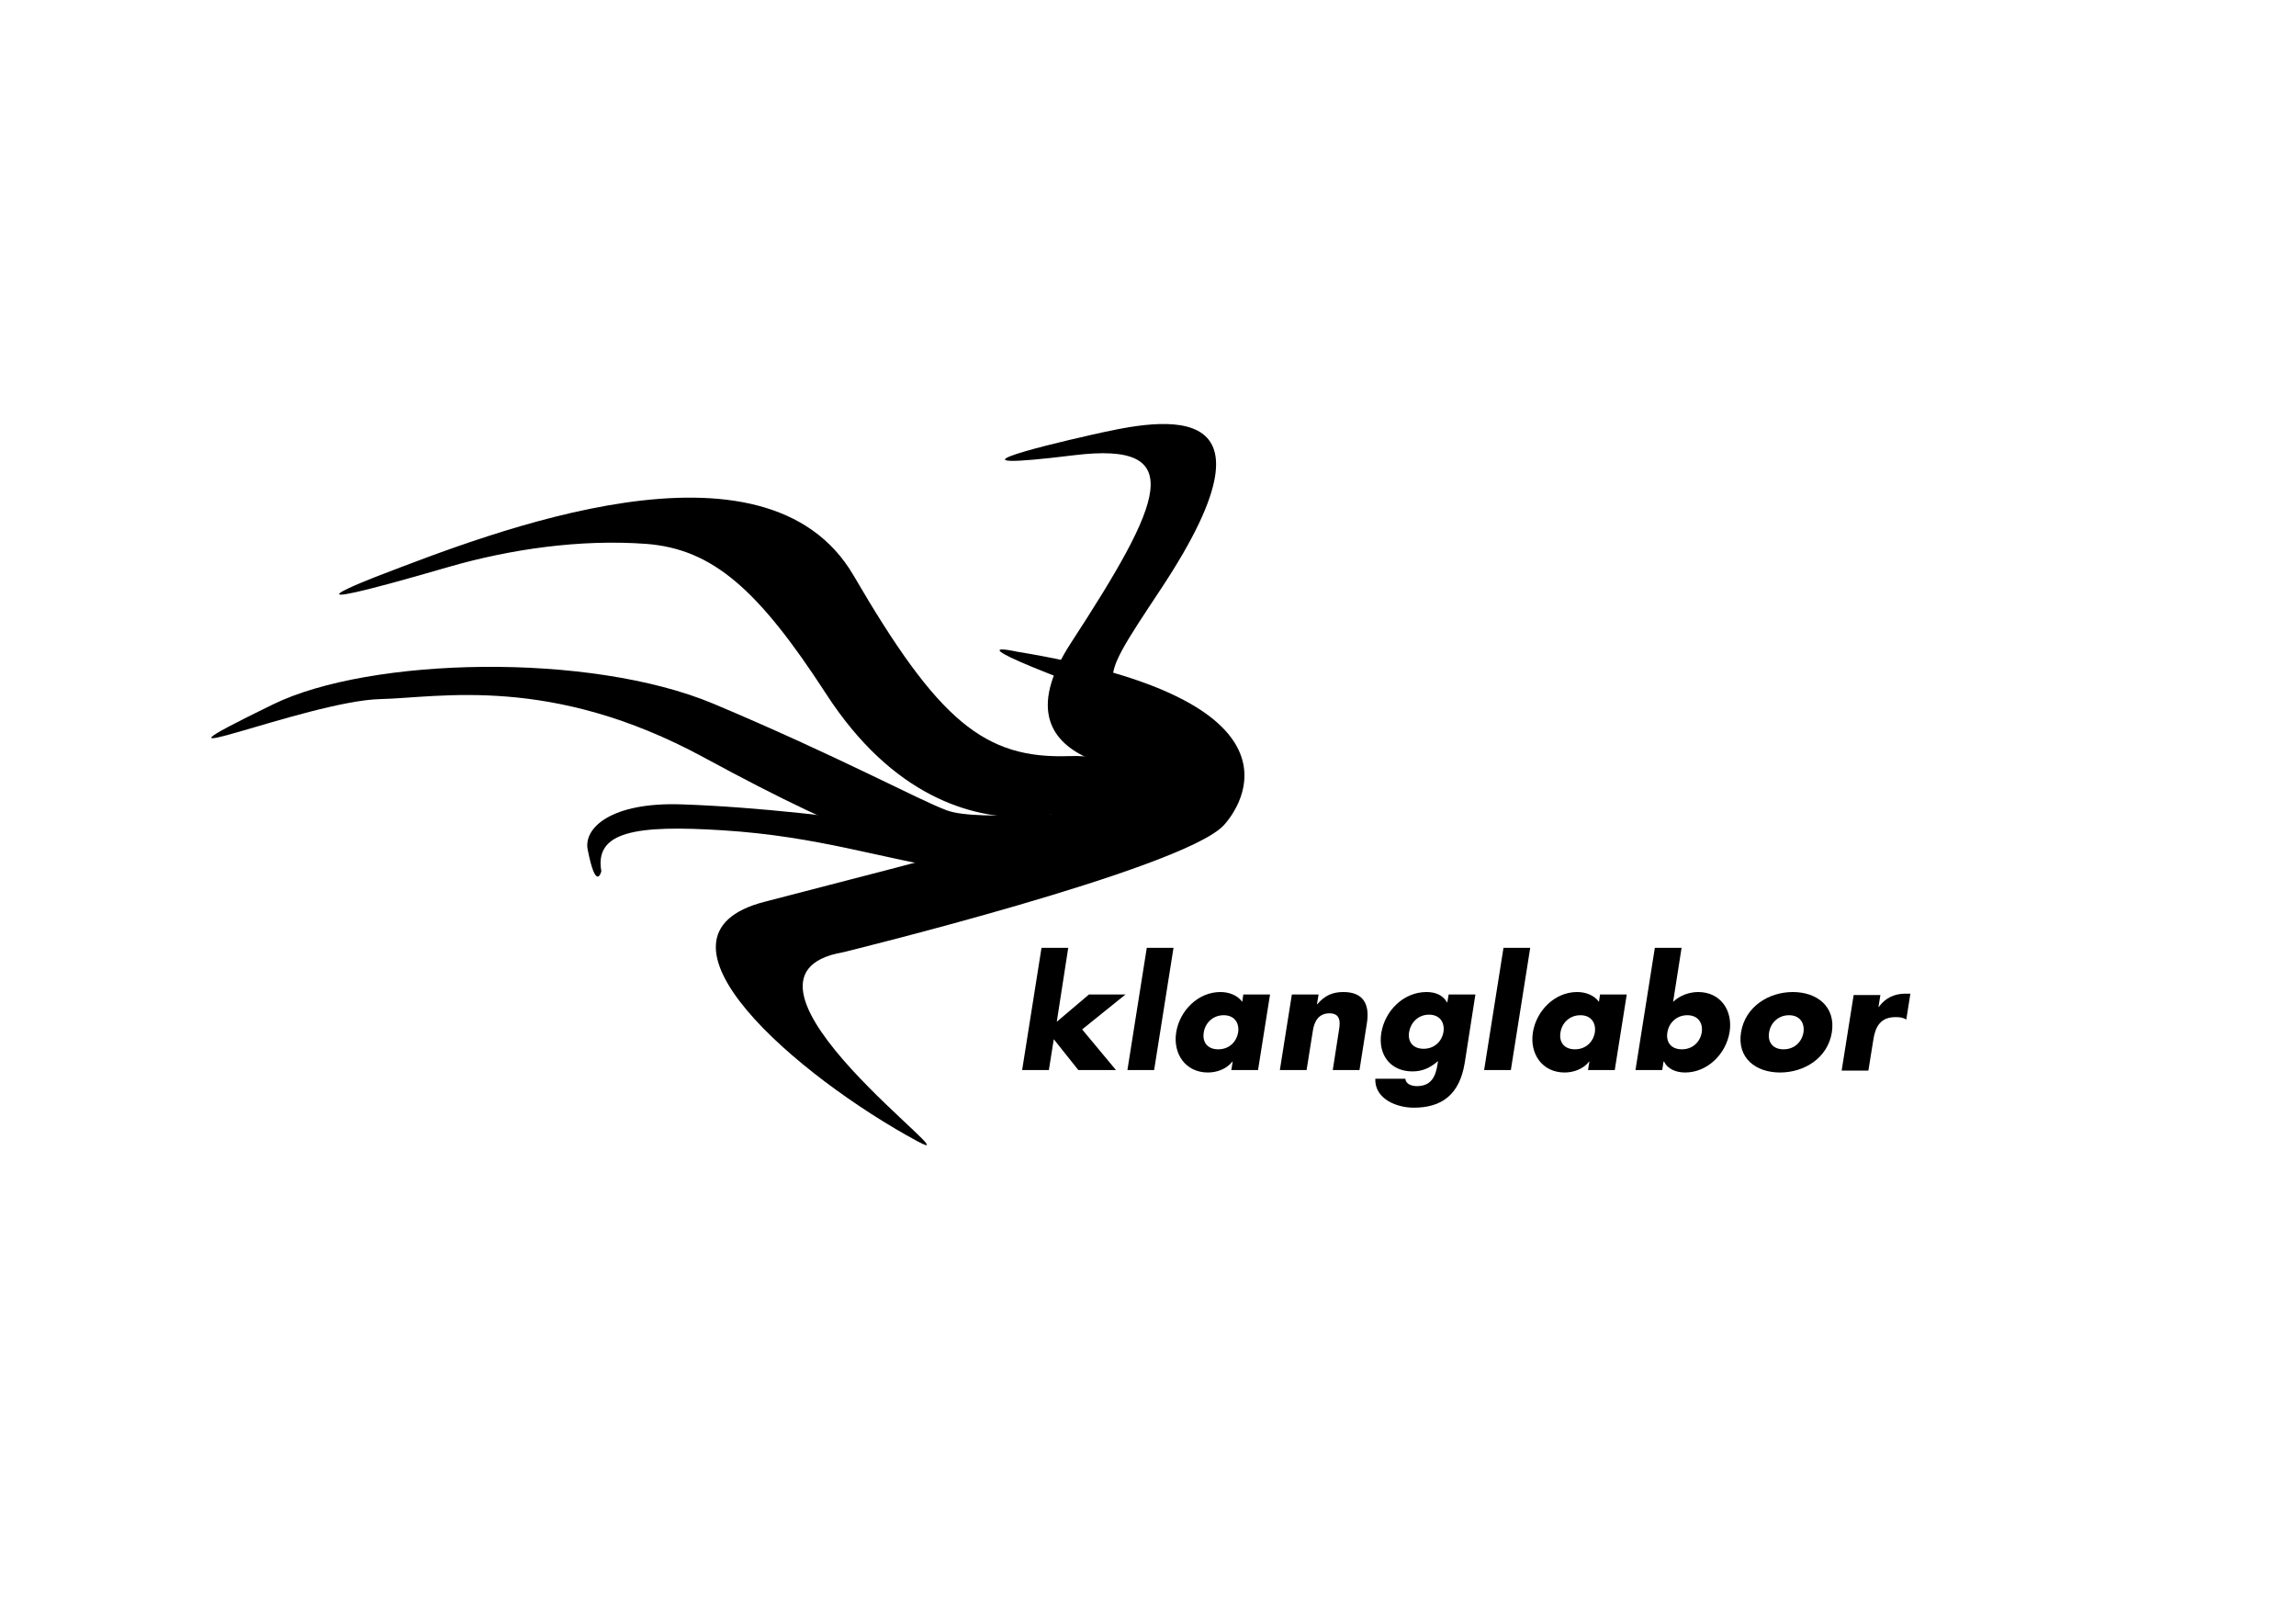
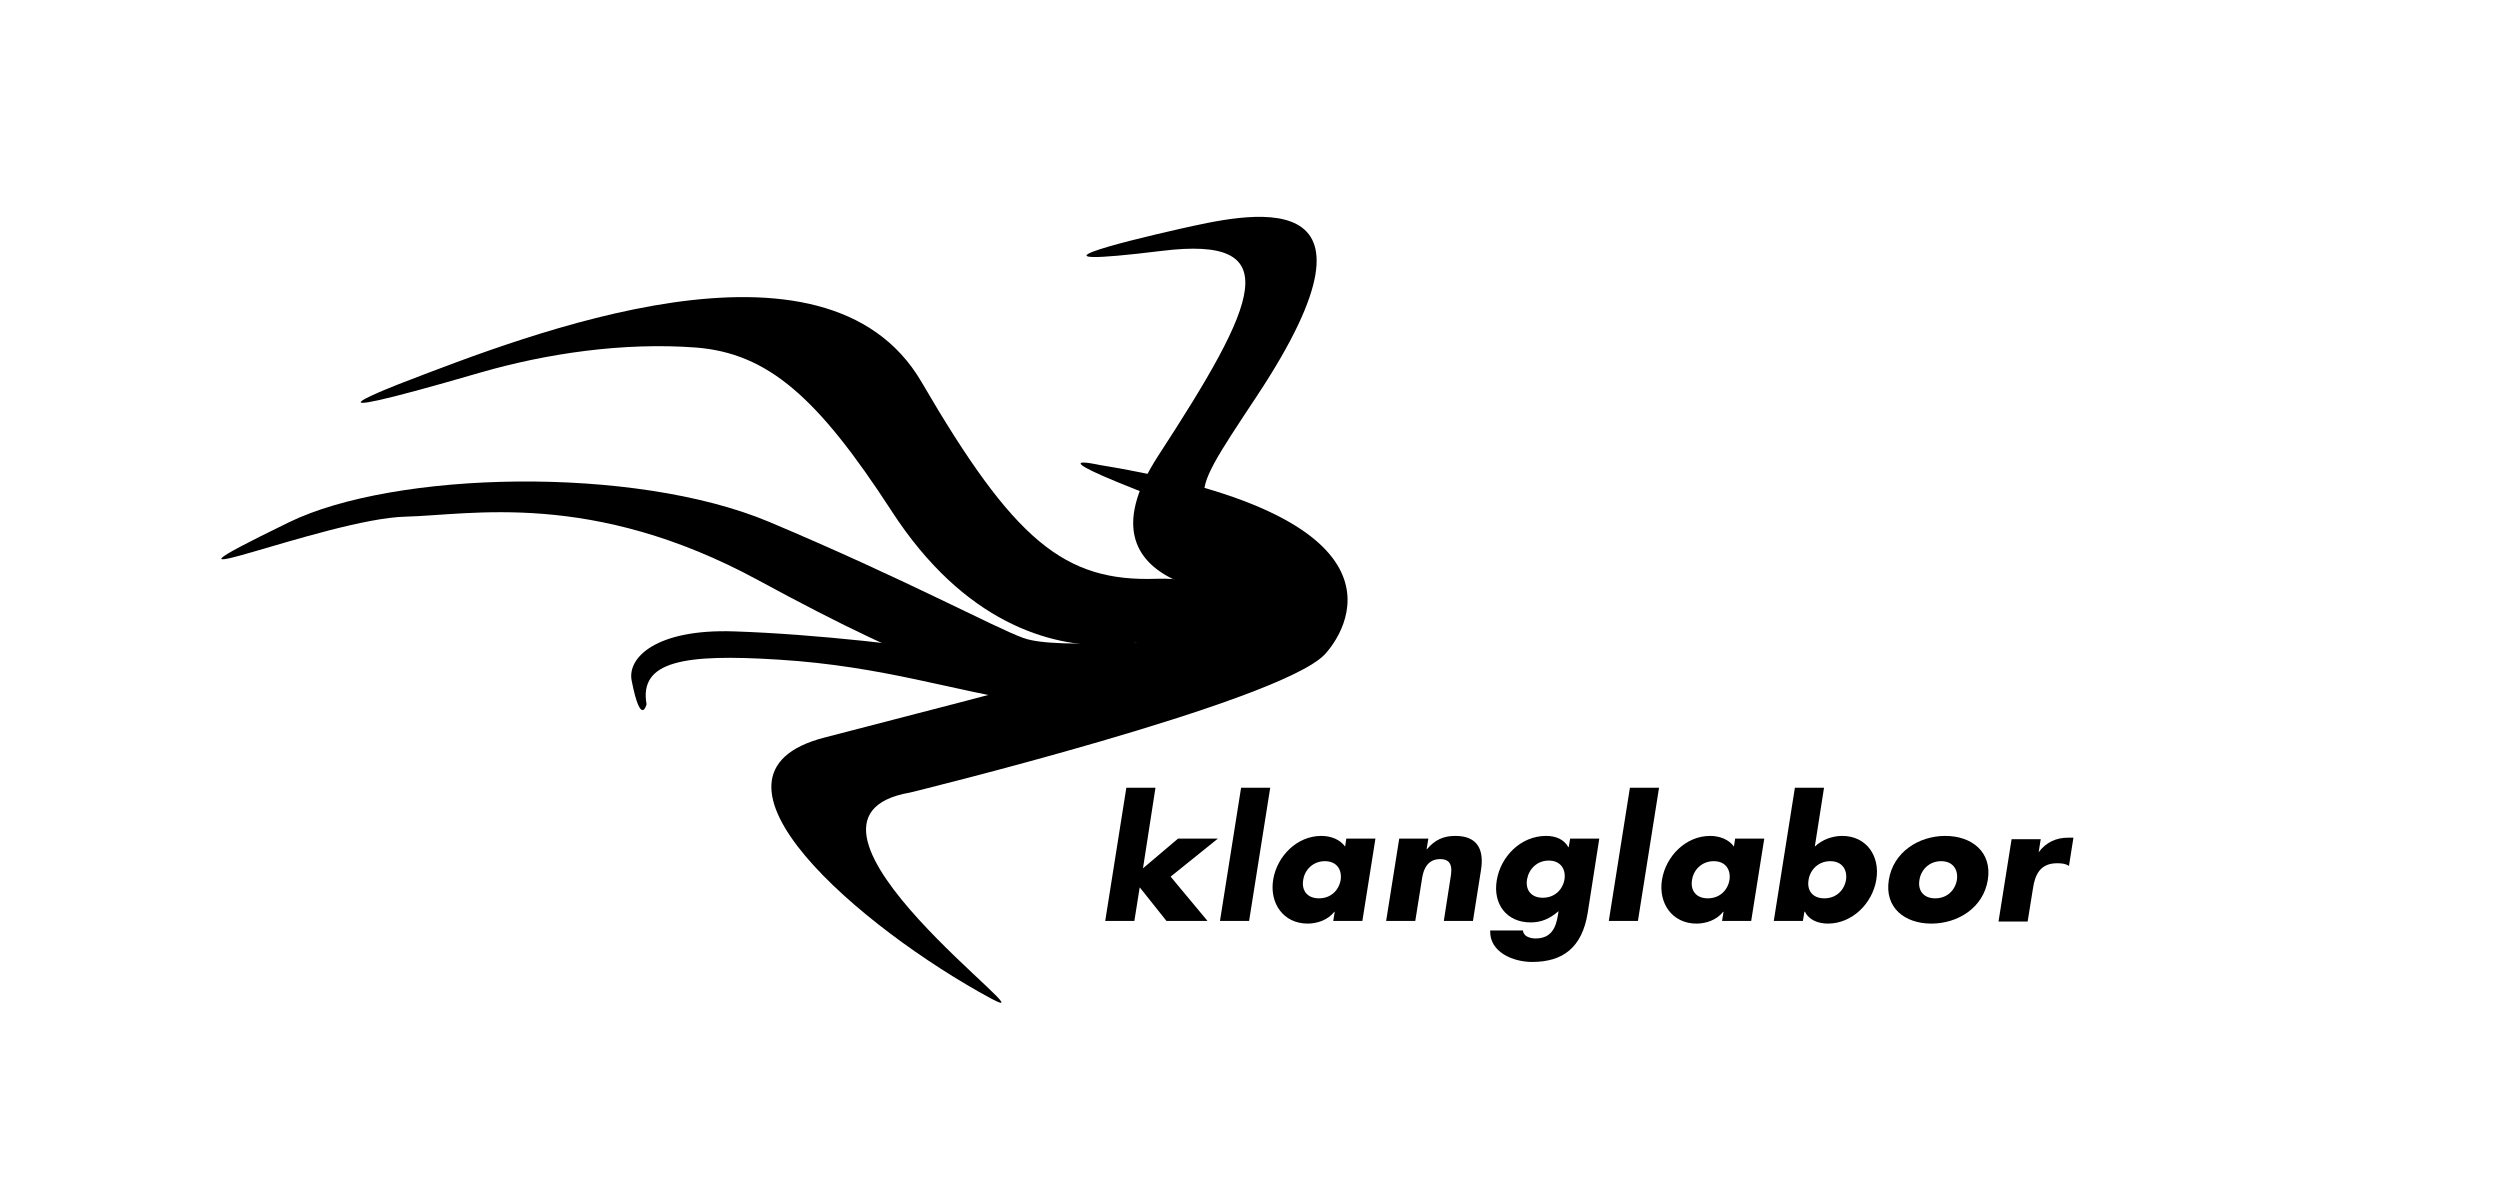
- <svg xmlns="http://www.w3.org/2000/svg" viewBox="0 0 841.9 595.3" width="841.9" height="595.3">
-   <path d="M372.8,238.9c109.4,17.9,82.3,56.9,75.8,63.8c-15.5,16.1-139.4,46.4-139.4,46.4c-52,9,51,82.2,27,69.2 c-43.1-23.3-104.5-75.2-55.8-87.7c78-20.1,95.7-25.2,95.7-25.2c19.1-10.9,42.2-45.7,26.4-51.6C346.2,232.9,372.8,238.9,372.8,238.9 L372.8,238.9z" />
-   <path d="M392.7,235.7c-32.2,49.4,37.5,47.8,37.5,47.8s16.4-6.6,4.4-13.9c-32.3-19.6-35-14.2-8.9-53.7c49.5-74.7-4.9-61-25.4-56.5 c-20.9,4.7-56.2,13.6-6.5,7.5C436.1,161.7,426.5,183.8,392.7,235.7L392.7,235.7z" />
-   <path d="M138.5,211.2c41.7-16,142.1-55.7,174.5-0.2c31.1,53.4,48,67.3,79.1,66.2c31.2-1,13.3,21.8-16.2,22.4 c-19.4,0.4-48.5-7.3-73.1-45.4c-24.7-38-41.4-52.9-65.8-54.8c-24.4-1.8-50.1,2-72.3,8.4C93.2,228.6,138.5,211.2,138.5,211.2 L138.5,211.2z" />
-   <path d="M100.2,258.2c35.5-17.3,116-19.2,161.4-0.2c46.1,19.4,75.5,35.4,85.6,39.1c12,4.4,52.6-0.6,59,1.9 c6.4,2.5-12.3,20.1-40,18.4c-27.7-1.7-50.8-8.6-108.1-39.7c-56.2-30.5-97.1-21.9-118.6-21.4C112.8,256.9,41.1,287,100.2,258.2 L100.2,258.2z" />
-   <path d="M220.5,319.4c-2.6-14.6,12.8-17,44.4-15c35.5,2.2,58.8,10.6,84.3,14.3c25.5,3.7,12.3-10.9-13.1-15 c-25.4-4.1-59.2-7.9-86.1-8.8c-26-0.9-36.1,8.7-34.5,16.6C218.6,327.3,220.5,319.4,220.5,319.4L220.5,319.4z" />
-   <path d="M387.5,374.6l11.8-10h13.4l-15.9,12.8l12.4,14.9h-13.8l-9-11.3l-1.8,11.3h-9.8l7.1-44.8h9.8L387.5,374.6z" />
-   <path d="M423.2,392.3h-9.8l7.1-44.8h9.8L423.2,392.3z" />
-   <path d="M461.3,392.3h-9.8l0.5-3.1h-0.1c-2.2,2.8-5.8,4-9,4c-8.2,0-12.9-6.9-11.6-14.8c1.3-7.9,8-14.7,16.2-14.7 c3.2,0,6.3,1.2,8,3.6l0.4-2.7h9.8L461.3,392.3z M441.4,378.5c-0.6,3.5,1.3,6.2,5.3,6.2s6.7-2.7,7.3-6.2c0.5-3.4-1.3-6.3-5.3-6.3 S441.9,375.1,441.4,378.5z" />
-   <path d="M482.9,368.2h0.1c2.8-3.3,5.7-4.5,9.6-4.5c7.5,0,9.7,4.7,8.6,11.5l-2.7,17.1h-9.8l2.1-13.5c0.4-2.6,1.6-7.3-3.3-7.3 c-4,0-5.6,3-6.1,6.4l-2.3,14.4h-9.8l4.4-27.7h9.8L482.9,368.2z" />
-   <path d="M537.1,389.6c-1.9,11.8-8.5,16.5-18.7,16.5c-6.4,0-14.4-3.3-14.1-10.6h11c0.1,1,0.7,1.7,1.5,2.1s1.8,0.6,2.7,0.6 c5.3,0,6.9-3.5,7.6-7.9l0.2-1.3c-2.9,2.5-5.7,3.8-9.4,3.8c-8.1,0-12.7-6.2-11.4-14.1c1.3-8.1,8.1-15,16.6-15c3.2,0,6,1.1,7.5,3.8 h0.1l0.5-2.9h9.8L537.1,389.6z M516.7,378.3c-0.6,3.5,1.3,6.2,5.3,6.2s6.7-2.7,7.3-6.2c0.5-3.4-1.3-6.3-5.3-6.3 S517.3,374.9,516.7,378.3z" />
-   <path d="M554,392.3h-9.8l7.1-44.8h9.8L554,392.3z" />
-   <path d="M592.1,392.3h-9.8l0.5-3.1h-0.1c-2.2,2.8-5.8,4-9,4c-8.2,0-12.9-6.9-11.6-14.8c1.3-7.9,8-14.7,16.2-14.7 c3.2,0,6.3,1.2,8,3.6l0.4-2.7h9.8L592.1,392.3z M572.2,378.5c-0.6,3.5,1.3,6.2,5.3,6.2s6.7-2.7,7.3-6.2c0.5-3.4-1.3-6.3-5.3-6.3 S572.7,375.1,572.2,378.5z" />
-   <path d="M606.8,347.5h9.8l-3.1,19.8c2.5-2.4,6-3.6,9.2-3.6c8.2,0,12.8,6.8,11.5,14.7c-1.3,8-8.1,14.8-16.3,14.8 c-3.2,0-6.4-1.2-7.7-4H610l-0.5,3.1h-9.8L606.8,347.5z M611.4,378.5c-0.6,3.5,1.3,6.2,5.3,6.2s6.7-2.7,7.3-6.2 c0.5-3.4-1.3-6.3-5.3-6.3S611.9,375.1,611.4,378.5z" />
-   <path d="M671.7,378.5c-1.5,9.4-10.1,14.7-19,14.7c-8.9,0-15.8-5.3-14.3-14.7c1.5-9.4,10.1-14.8,19-14.8S673.2,369.1,671.7,378.5z M648.7,378.5c-0.6,3.5,1.3,6.2,5.3,6.2s6.7-2.7,7.3-6.2c0.5-3.4-1.3-6.3-5.3-6.3S649.2,375.1,648.7,378.5z" />
-   <path d="M688.8,369.2h0.1c2.4-3.4,5.9-4.9,9.7-4.9h1.9l-1.5,9.5c-1.2-0.8-2.5-0.9-4-0.9c-5.5,0-7.4,3.6-8.1,8.4l-1.8,11.2h-9.8 l4.4-27.7h9.8L688.8,369.2z" />
+ <svg xmlns="http://www.w3.org/2000/svg" viewBox="0 0 841 399.3" width="841" height="399.3">
+   <path d="M369.8,156.4c109.4,17.9,82.3,56.9,75.8,63.8c-15.5,16.1-139.4,46.4-139.4,46.4c-52,9,51,82.2,27,69.2 c-43.1-23.3-104.5-75.2-55.8-87.7c78-20.1,95.7-25.2,95.7-25.2c19.1-10.9,42.2-45.7,26.4-51.6C343.2,150.4,369.8,156.4,369.8,156.4 L369.8,156.4z" />
+   <path d="M389.7,153.2c-32.2,49.4,37.5,47.8,37.5,47.8s16.4-6.6,4.4-13.9c-32.3-19.6-35-14.2-8.9-53.7c49.5-74.7-4.9-61-25.4-56.5 c-20.9,4.7-56.2,13.6-6.5,7.5C433.1,79.2,423.5,101.3,389.7,153.2L389.7,153.2z" />
+   <path d="M135.5,128.7c41.7-16,142.1-55.7,174.5-0.2c31.1,53.4,48,67.3,79.1,66.2c31.2-1,13.3,21.8-16.2,22.4 c-19.4,0.4-48.5-7.3-73.1-45.4c-24.7-38-41.4-52.9-65.8-54.8c-24.4-1.8-50.1,2-72.3,8.4C90.2,146.1,135.5,128.7,135.5,128.7 L135.5,128.7z" />
+   <path d="M97.2,175.7c35.5-17.3,116-19.2,161.4-0.2c46.1,19.4,75.5,35.4,85.6,39.1c12,4.4,52.6-0.6,59,1.9s-12.3,20.1-40,18.4 s-50.8-8.6-108.1-39.7c-56.2-30.5-97.1-21.9-118.6-21.4C109.8,174.4,38.1,204.5,97.2,175.7L97.2,175.7z" />
+   <path d="M217.5,236.9c-2.6-14.6,12.8-17,44.4-15c35.5,2.2,58.8,10.6,84.3,14.3c25.5,3.7,12.3-10.9-13.1-15s-59.2-7.9-86.1-8.8 c-26-0.9-36.1,8.7-34.5,16.6C215.6,244.8,217.5,236.9,217.5,236.9L217.5,236.9z" />
+   <path d="M384.5,292.1l11.8-10h13.4l-15.9,12.8l12.4,14.9h-13.8l-9-11.3l-1.8,11.3h-9.8l7.1-44.8h9.8L384.5,292.1z" />
+   <path d="M420.2,309.8h-9.8l7.1-44.8h9.8L420.2,309.8z" />
+   <path d="M458.3,309.8h-9.8l0.5-3.1h-0.1c-2.2,2.8-5.8,4-9,4c-8.2,0-12.9-6.9-11.6-14.8s8-14.7,16.2-14.7c3.2,0,6.3,1.2,8,3.6 l0.4-2.7h9.8L458.3,309.8z M438.4,296c-0.6,3.5,1.3,6.2,5.3,6.2s6.7-2.7,7.3-6.2c0.5-3.4-1.3-6.3-5.3-6.3S438.9,292.6,438.4,296z" />
+   <path d="M479.9,285.7h0.1c2.8-3.3,5.7-4.5,9.6-4.5c7.5,0,9.7,4.7,8.6,11.5l-2.7,17.1h-9.8l2.1-13.5c0.4-2.6,1.6-7.3-3.3-7.3 c-4,0-5.6,3-6.1,6.4l-2.3,14.4h-9.8l4.4-27.7h9.8L479.9,285.7z" />
+   <path d="M534.1,307.1c-1.9,11.8-8.5,16.5-18.7,16.5c-6.4,0-14.4-3.3-14.1-10.6h11c0.1,1,0.7,1.7,1.5,2.1s1.8,0.6,2.7,0.6 c5.3,0,6.9-3.5,7.6-7.9l0.2-1.3c-2.9,2.5-5.7,3.8-9.4,3.8c-8.1,0-12.7-6.2-11.4-14.1c1.3-8.1,8.1-15,16.6-15c3.2,0,6,1.1,7.5,3.8 h0.1l0.5-2.9h9.8L534.1,307.1z M513.7,295.8c-0.6,3.5,1.3,6.2,5.3,6.2s6.7-2.7,7.3-6.2c0.5-3.4-1.3-6.3-5.3-6.3 S514.3,292.4,513.7,295.8z" />
+   <path d="M551,309.8h-9.8l7.1-44.8h9.8L551,309.8z" />
+   <path d="M589.1,309.8h-9.8l0.5-3.1h-0.1c-2.2,2.8-5.8,4-9,4c-8.2,0-12.9-6.9-11.6-14.8c1.3-7.9,8-14.7,16.2-14.7 c3.2,0,6.3,1.2,8,3.6l0.4-2.7h9.8L589.1,309.8z M569.2,296c-0.6,3.5,1.3,6.2,5.3,6.2s6.7-2.7,7.3-6.2c0.5-3.4-1.3-6.3-5.3-6.3 S569.7,292.6,569.2,296z" />
+   <path d="M603.8,265h9.8l-3.1,19.8c2.5-2.4,6-3.6,9.2-3.6c8.2,0,12.8,6.8,11.5,14.7c-1.3,8-8.1,14.8-16.3,14.8c-3.2,0-6.4-1.2-7.7-4 H607l-0.5,3.1h-9.8L603.8,265z M608.4,296c-0.6,3.5,1.3,6.2,5.3,6.2s6.7-2.7,7.3-6.2c0.5-3.4-1.3-6.3-5.3-6.3S608.9,292.6,608.4,296 z" />
+   <path d="M668.7,296c-1.5,9.4-10.1,14.7-19,14.7s-15.8-5.3-14.3-14.7c1.5-9.4,10.1-14.8,19-14.8S670.2,286.6,668.7,296z M645.7,296 c-0.6,3.5,1.3,6.2,5.3,6.2s6.7-2.7,7.3-6.2c0.5-3.4-1.3-6.3-5.3-6.3S646.2,292.6,645.7,296z" />
+   <path d="M685.8,286.7L685.8,286.7c2.5-3.4,6-4.9,9.8-4.9h1.9l-1.5,9.5c-1.2-0.8-2.5-0.9-4-0.9c-5.5,0-7.4,3.6-8.1,8.4l-1.8,11.2 h-9.8l4.4-27.7h9.8L685.8,286.7z" />
</svg>
